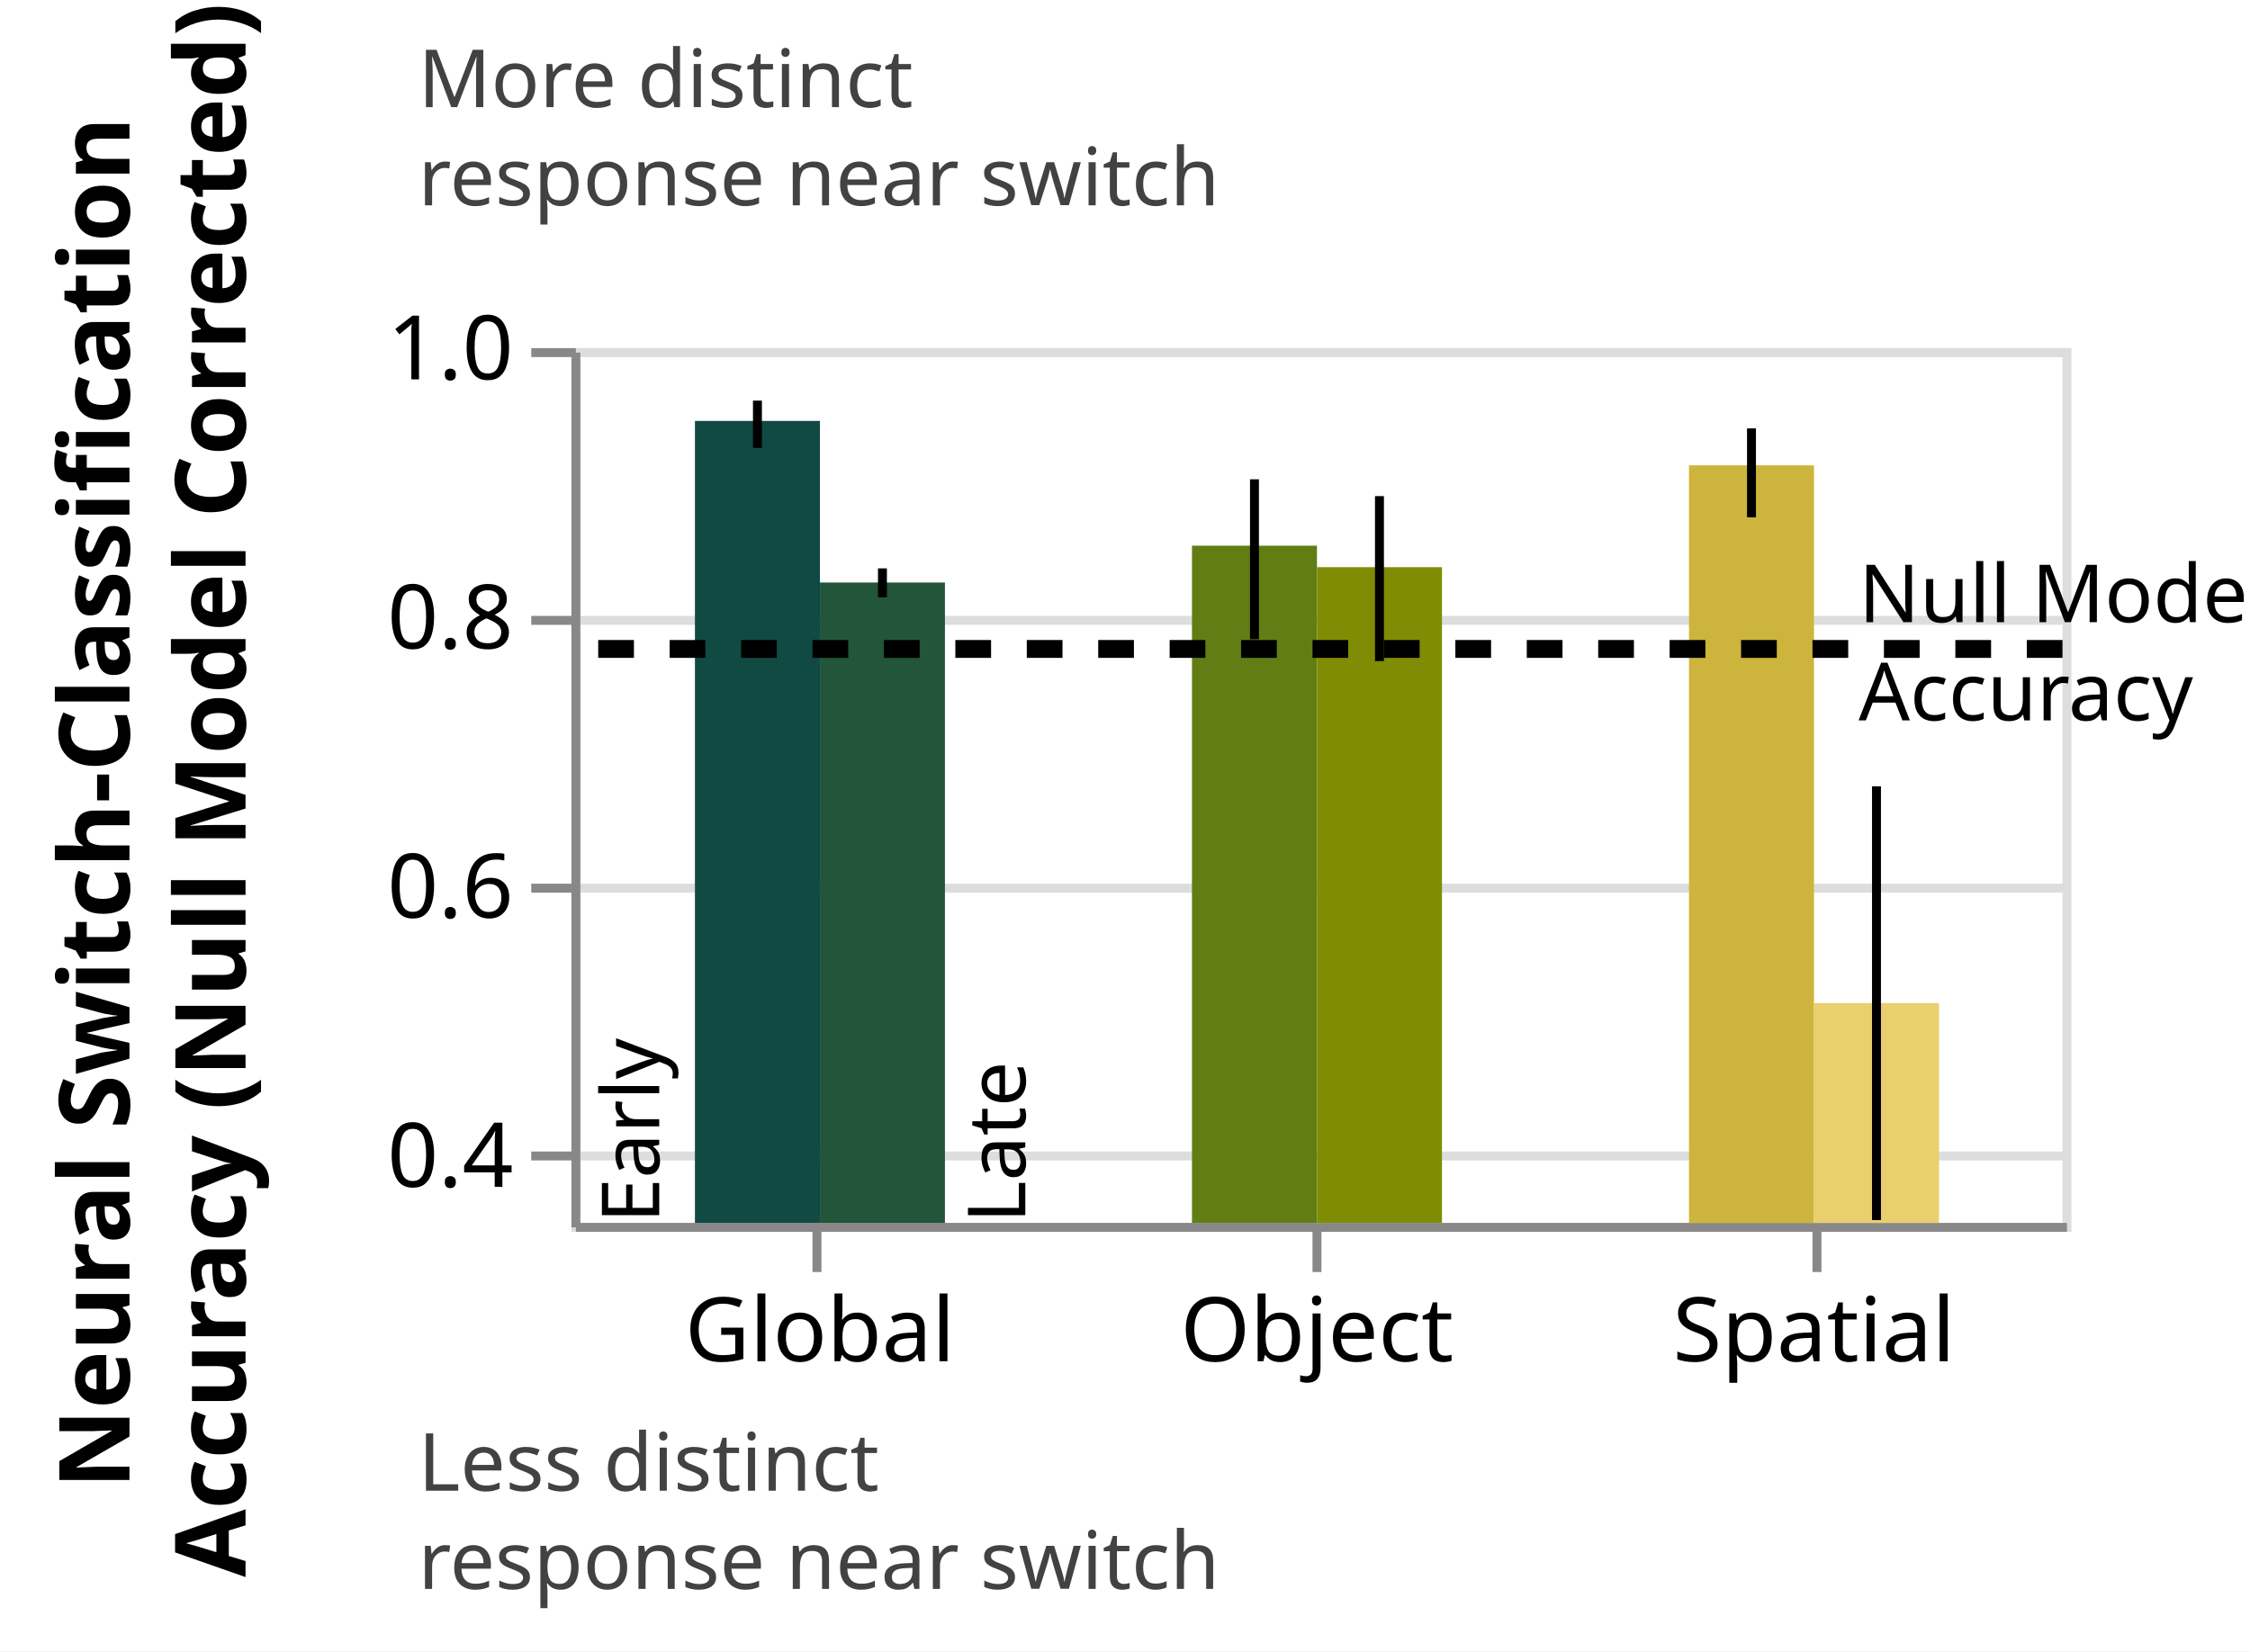
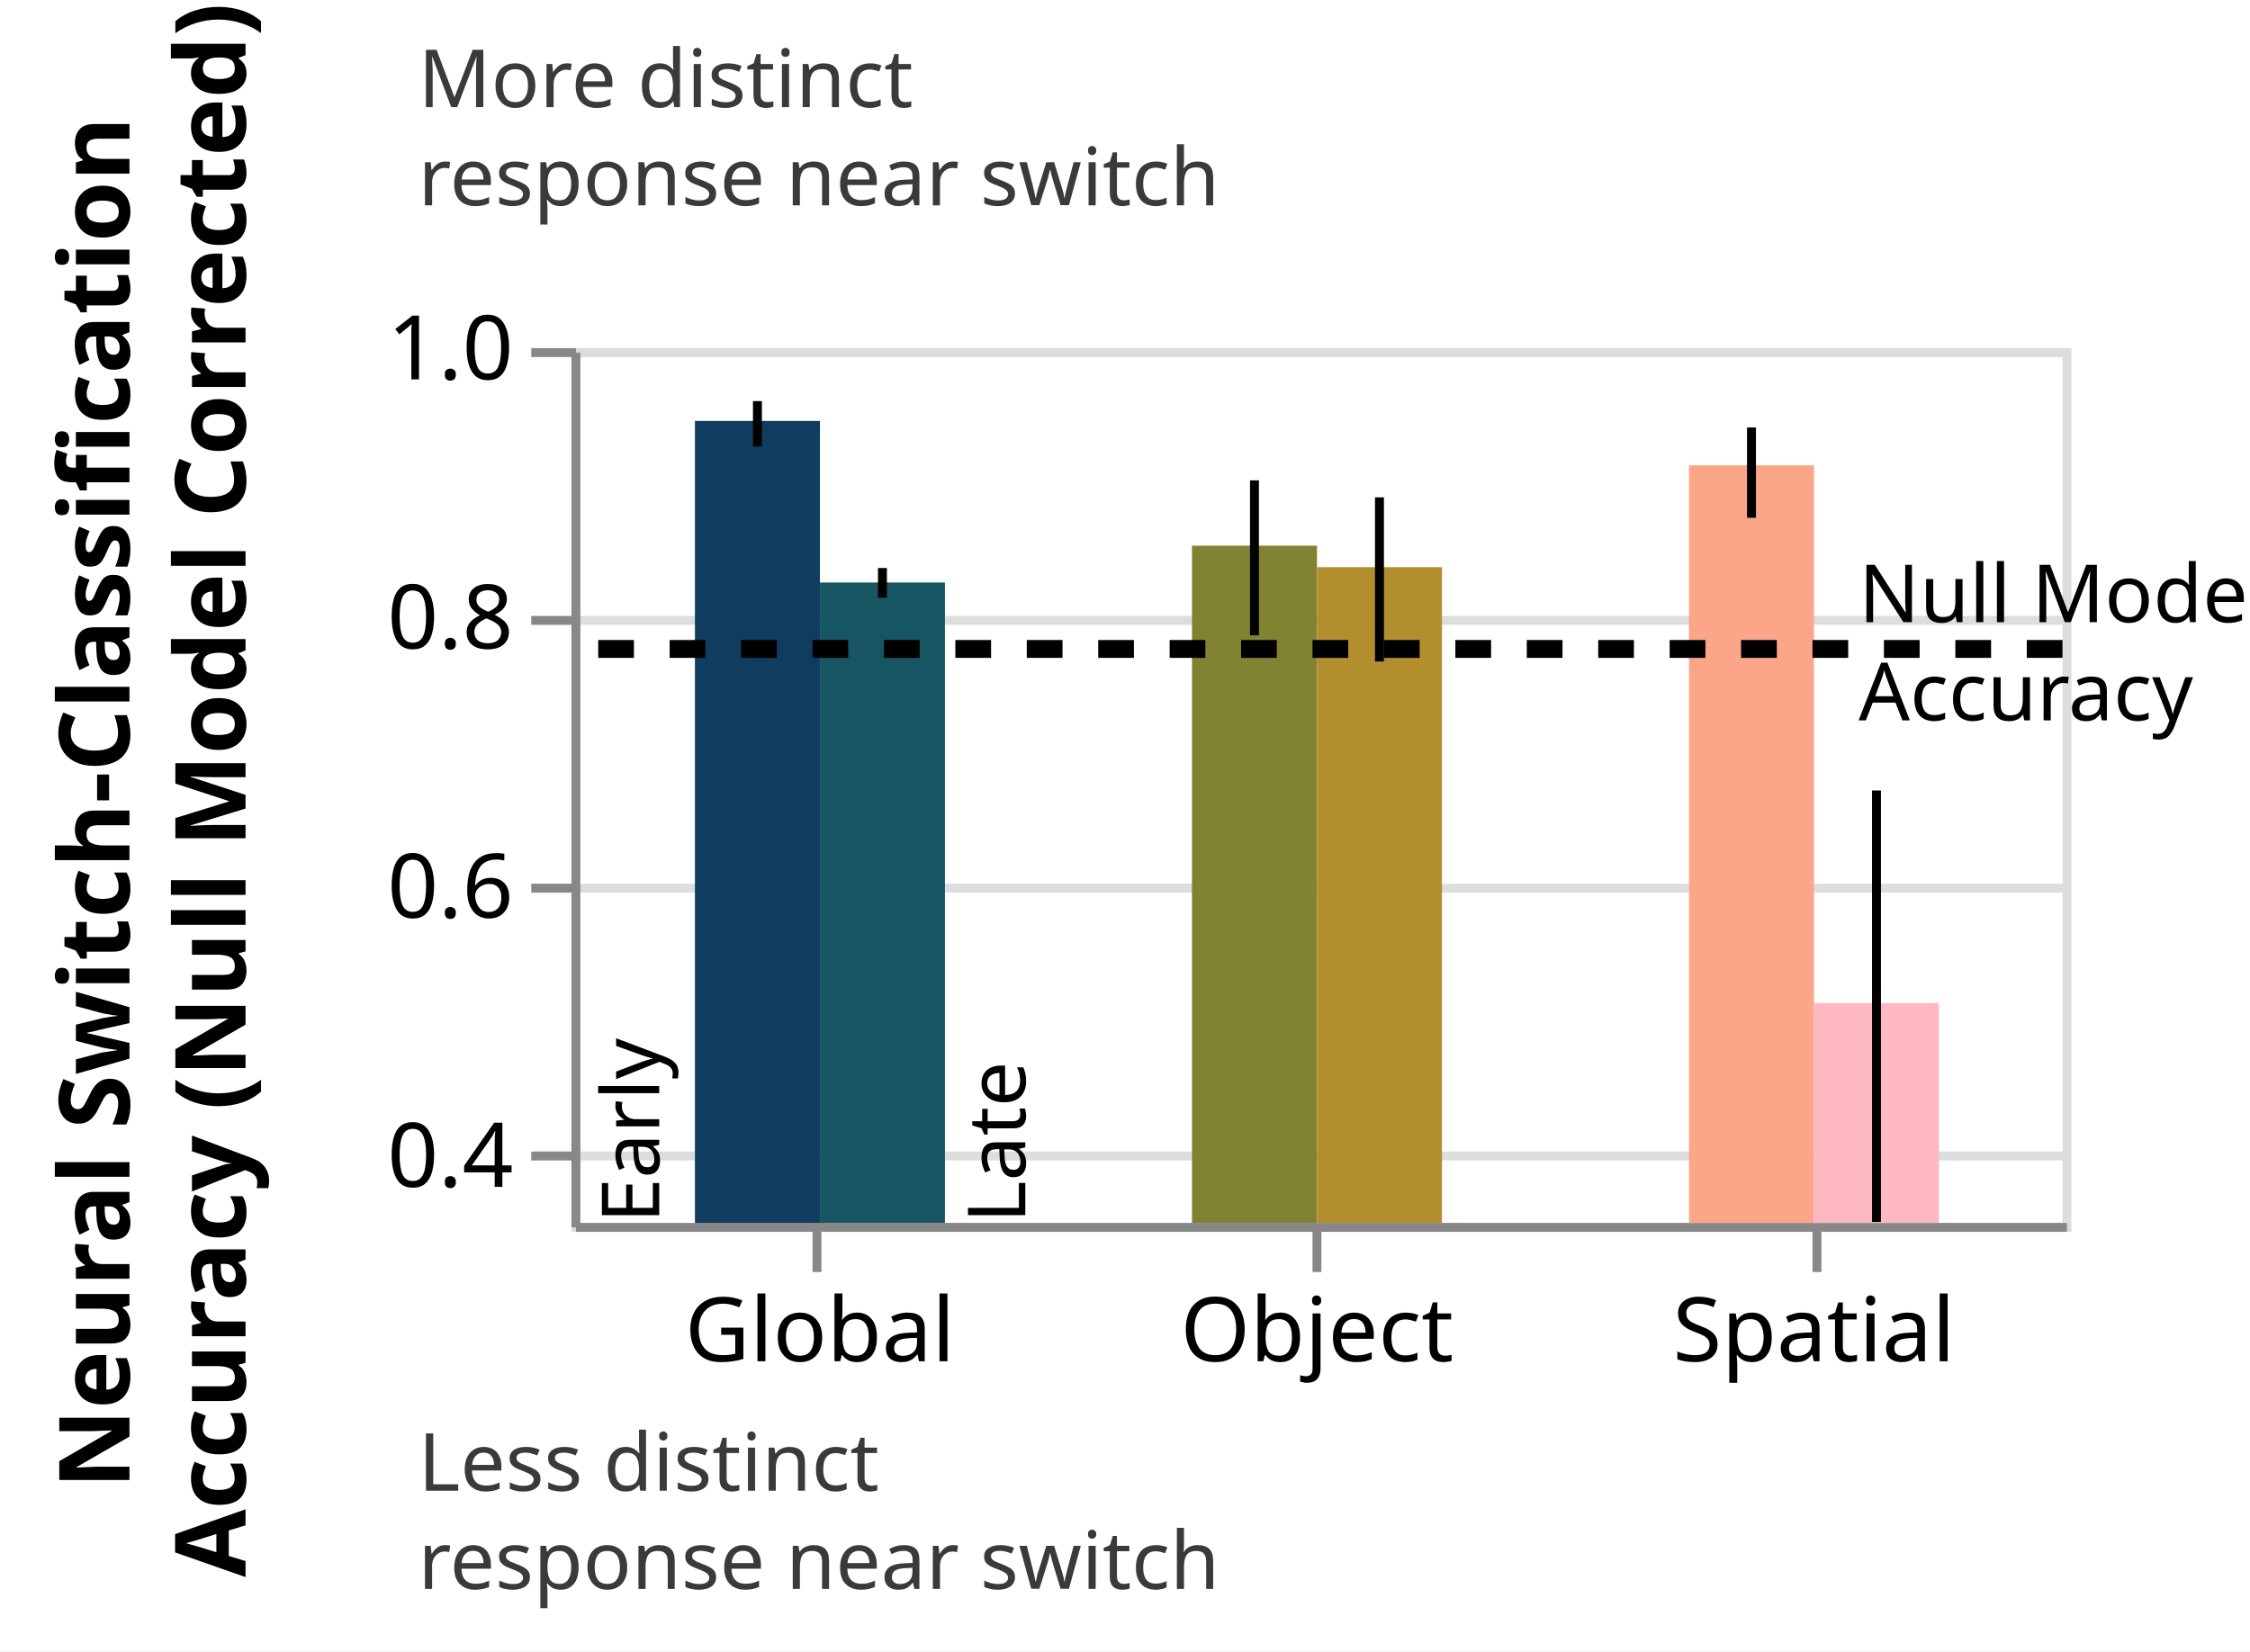
<svg xmlns="http://www.w3.org/2000/svg" class="marks" width="252" height="185" viewBox="0 0 252 185" version="1.1">
  <defs>
    <clipPath id="clip1_neural">
      <rect x="0" y="0" width="167" height="98" />
    </clipPath>
    <clipPath id="clip2_neural">
      <rect x="0" y="0" width="167" height="98" />
    </clipPath>
  </defs>
  <rect width="252" height="185" fill="white" />
  <g fill="none" stroke-miterlimit="10" transform="translate(64,39)">
    <g class="mark-group role-frame root" role="graphics-object" aria-roledescription="group mark container">
      <g transform="translate(0,0)">
        <path class="background" aria-hidden="true" d="M0.5,0.5h167v98h-167Z" stroke="#ddd" />
        <g>
          <g class="mark-group role-axis" aria-hidden="true">
            <g transform="translate(0.5,0.5)">
              <path class="background" aria-hidden="true" d="M0,0h0v0h0Z" pointer-events="none" />
              <g>
                <g class="mark-rule role-axis-grid" pointer-events="none">
                  <line transform="translate(0,90)" x2="167" y2="0" stroke="#ddd" stroke-width="1" opacity="1" />
                  <line transform="translate(0,60)" x2="167" y2="0" stroke="#ddd" stroke-width="1" opacity="1" />
                  <line transform="translate(0,30)" x2="167" y2="0" stroke="#ddd" stroke-width="1" opacity="1" />
                  <line transform="translate(0,0)" x2="167" y2="0" stroke="#ddd" stroke-width="1" opacity="1" />
                </g>
              </g>
              <path class="foreground" aria-hidden="true" d="" pointer-events="none" display="none" />
            </g>
          </g>
          <g class="mark-group role-axis" role="graphics-symbol" aria-roledescription="axis" aria-label="X-axis for a discrete scale with 3 values: global, object, spatial">
            <g transform="translate(0.5,98.5)">
              <path class="background" aria-hidden="true" d="M0,0h0v0h0Z" pointer-events="none" />
              <g>
                <g class="mark-rule role-axis-tick" pointer-events="none">
                  <line transform="translate(27,0)" x2="0" y2="5" stroke="#888" stroke-width="1" opacity="1" />
                  <line transform="translate(83,0)" x2="0" y2="5" stroke="#888" stroke-width="1" opacity="1" />
                  <line transform="translate(139,0)" x2="0" y2="5" stroke="#888" stroke-width="1" opacity="1" />
                </g>
                <g class="mark-text role-axis-label" pointer-events="none">
                  <text text-anchor="middle" transform="translate(27.33333,15)" font-family="sans-serif" font-size="10px" fill="#000" opacity="1">Global</text>
                  <text text-anchor="middle" transform="translate(83,15)" font-family="sans-serif" font-size="10px" fill="#000" opacity="1">Object</text>
                  <text text-anchor="middle" transform="translate(138.6667,15)" font-family="sans-serif" font-size="10px" fill="#000" opacity="1">Spatial</text>
                </g>
                <g class="mark-rule role-axis-domain" pointer-events="none">
                  <line transform="translate(0,0)" x2="167" y2="0" stroke="#888" stroke-width="1" opacity="1" />
                </g>
              </g>
              <path class="foreground" aria-hidden="true" d="" pointer-events="none" display="none" />
            </g>
          </g>
          <g class="mark-group role-axis" role="graphics-symbol" aria-roledescription="axis" aria-label="Y-axis titled 'Neural Switch-Classification Accuracy (Null Model Corrected)' for a linear scale with values from 0.3 to 1.0">
            <g transform="translate(0.5,0.5)">
              <path class="background" aria-hidden="true" d="M0,0h0v0h0Z" pointer-events="none" />
              <g>
                <g class="mark-rule role-axis-tick" pointer-events="none">
                  <line transform="translate(0,90)" x2="-5" y2="0" stroke="#888" stroke-width="1" opacity="1" />
                  <line transform="translate(0,60)" x2="-5" y2="0" stroke="#888" stroke-width="1" opacity="1" />
                  <line transform="translate(0,30)" x2="-5" y2="0" stroke="#888" stroke-width="1" opacity="1" />
                  <line transform="translate(0,0)" x2="-5" y2="0" stroke="#888" stroke-width="1" opacity="1" />
                </g>
                <g class="mark-text role-axis-label" pointer-events="none">
                  <text text-anchor="end" transform="translate(-7,93.46154)" font-family="sans-serif" font-size="10px" fill="#000" opacity="1">0.4</text>
                  <text text-anchor="end" transform="translate(-7,63.30769)" font-family="sans-serif" font-size="10px" fill="#000" opacity="1">0.6</text>
                  <text text-anchor="end" transform="translate(-7,33.15385)" font-family="sans-serif" font-size="10px" fill="#000" opacity="1">0.8</text>
                  <text text-anchor="end" transform="translate(-7,3)" font-family="sans-serif" font-size="10px" fill="#000" opacity="1">1.0</text>
                </g>
                <g class="mark-rule role-axis-domain" pointer-events="none">
                  <line transform="translate(0,98)" x2="0" y2="-98" stroke="#888" stroke-width="1" opacity="1" />
                </g>
                <g class="mark-text role-axis-title" pointer-events="none">
                  <text text-anchor="middle" transform="translate(-48,49) rotate(-90) translate(0,-2)" font-family="sans-serif" font-size="11px" font-weight="bold" fill="#000" opacity="1">
                    <tspan>Neural Switch-Classification</tspan>
                    <tspan x="0" dy="13">Accuracy (Null Model Corrected)</tspan>
                  </text>
                </g>
              </g>
              <path class="foreground" aria-hidden="true" d="" pointer-events="none" display="none" />
            </g>
          </g>
          <g class="mark-rect role-mark layer_0_marks" clip-path="url(#clip1_neural)" role="graphics-object" aria-roledescription="rect mark container">
-             <path aria-label="condition_time: globalearly; : global; Neural Switch-Classification, Accuracy (Null Model Corrected): 0.945936296909" role="graphics-symbol" aria-roledescription="bar" d="M13.833,8.151h14v142.618h-14Z" fill="#114A43" />
-             <path aria-label="condition_time: objectearly; : object; Neural Switch-Classification, Accuracy (Null Model Corrected): 0.853210103834" role="graphics-symbol" aria-roledescription="bar" d="M69.5,22.131h14v128.638h-14Z" fill="#617D14" />
-             <path aria-label="condition_time: spatialearly; : spatial; Neural Switch-Classification, Accuracy (Null Model Corrected): 0.91291223444" role="graphics-symbol" aria-roledescription="bar" d="M125.167,13.13h14v137.639h-14Z" fill="#CDB53D" />
+             <path aria-label="condition_time: globalearly; : global; Neural Switch-Classification, Accuracy (Null Model Corrected): 0.945936296909" role="graphics-symbol" aria-roledescription="bar" d="M13.833,8.151h14v142.618h-14Z" fill="#0F3C5F" />
+             <path aria-label="condition_time: objectearly; : object; Neural Switch-Classification, Accuracy (Null Model Corrected): 0.853210103834" role="graphics-symbol" aria-roledescription="bar" d="M69.5,22.131h14v128.638h-14Z" fill="#818232" />
+             <path aria-label="condition_time: spatialearly; : spatial; Neural Switch-Classification, Accuracy (Null Model Corrected): 0.91291223444" role="graphics-symbol" aria-roledescription="bar" d="M125.167,13.13h14v137.639h-14Z" fill="#FBA689" />
          </g>
          <g class="mark-rule role-mark layer_1_marks" role="graphics-object" aria-roledescription="rule mark container">
-             <line aria-label="condition: global; : 0.925898572819; upper: 0.960996422757" role="graphics-symbol" aria-roledescription="rule mark" transform="translate(20.83333,11.17222)" x2="0" y2="-5.292" stroke="black" />
-             <line aria-label="condition: object; : 0.783735414668; upper: 0.902530127186" role="graphics-symbol" aria-roledescription="rule mark" transform="translate(76.5,32.60605)" x2="0" y2="-17.911" stroke="black" />
-             <line aria-label="condition: spatial; : 0.874298364136; upper: 0.940350408275" role="graphics-symbol" aria-roledescription="rule mark" transform="translate(132.1667,18.95194)" x2="0" y2="-9.959" stroke="black" />
+             <line aria-label="condition: global; : 0.926859317577; upper: 0.960635825845" role="graphics-symbol" aria-roledescription="rule mark" transform="translate(20.83333,11.02736)" x2="0" y2="-5.092" stroke="black" />
+             <line aria-label="condition: object; : 0.786596499604; upper: 0.901757243546" role="graphics-symbol" aria-roledescription="rule mark" transform="translate(76.5,32.17468)" x2="0" y2="-17.363" stroke="black" />
+             <line aria-label="condition: spatial; : 0.873934877515; upper: 0.941042043312" role="graphics-symbol" aria-roledescription="rule mark" transform="translate(132.1667,19.00674)" x2="0" y2="-10.118" stroke="black" />
          </g>
          <g class="mark-rect role-mark layer_2_marks" clip-path="url(#clip2_neural)" role="graphics-object" aria-roledescription="rect mark container">
-             <path aria-label="condition_time: globallate; condition: global; Neural Switch-Classification, Accuracy (Null Model Corrected): 0.825860346393" role="graphics-symbol" aria-roledescription="bar" d="M27.833,26.255h14v124.514h-14Z" fill="#225539" />
-             <path aria-label="condition_time: objectlate; condition: object; Neural Switch-Classification, Accuracy (Null Model Corrected): 0.837261173413" role="graphics-symbol" aria-roledescription="bar" d="M83.5,24.536h14v126.233h-14Z" fill="#808D04" />
-             <path aria-label="condition_time: spatiallate; condition: spatial; Neural Switch-Classification, Accuracy (Null Model Corrected): 0.513354114701" role="graphics-symbol" aria-roledescription="bar" d="M139.167,73.371h14v77.398h-14Z" fill="#E9CF6D" />
+             <path aria-label="condition_time: globallate; condition: global; Neural Switch-Classification, Accuracy (Null Model Corrected): 0.825860346393" role="graphics-symbol" aria-roledescription="bar" d="M27.833,26.255h14v124.514h-14Z" fill="#185562" />
+             <path aria-label="condition_time: objectlate; condition: object; Neural Switch-Classification, Accuracy (Null Model Corrected): 0.837261173413" role="graphics-symbol" aria-roledescription="bar" d="M83.5,24.536h14v126.233h-14Z" fill="#B38E2F" />
+             <path aria-label="condition_time: spatiallate; condition: spatial; Neural Switch-Classification, Accuracy (Null Model Corrected): 0.513354114701" role="graphics-symbol" aria-roledescription="bar" d="M139.167,73.371h14v77.398h-14Z" fill="#FDB8C1" />
          </g>
          <g class="mark-rule role-mark layer_3_marks" role="graphics-object" aria-roledescription="rule mark container">
-             <line aria-label="condition: global; : 0.814786813967; upper: 0.836347068803" role="graphics-symbol" aria-roledescription="rule mark" transform="translate(34.83333,27.92445)" x2="0" y2="-3.251" stroke="black" />
-             <line aria-label="condition: object; : 0.767450673773; upper: 0.890040606112" role="graphics-symbol" aria-roledescription="rule mark" transform="translate(90.5,35.06128)" x2="0" y2="-18.483" stroke="black" />
-             <line aria-label="condition: spatial; : 0.35211885846; upper: 0.674431922677" role="graphics-symbol" aria-roledescription="rule mark" transform="translate(146.1667,97.68054)" x2="0" y2="-48.595" stroke="black" />
+             <line aria-label="condition: global; : 0.814523746934; upper: 0.836607868876" role="graphics-symbol" aria-roledescription="rule mark" transform="translate(34.83333,27.96411)" x2="0" y2="-3.33" stroke="black" />
+             <line aria-label="condition: object; : 0.767159867085; upper: 0.8891020306" role="graphics-symbol" aria-roledescription="rule mark" transform="translate(90.5,35.10513)" x2="0" y2="-18.385" stroke="black" />
+             <line aria-label="condition: spatial; : 0.350716529821; upper: 0.671315509791" role="graphics-symbol" aria-roledescription="rule mark" transform="translate(146.1667,97.89197)" x2="0" y2="-48.336" stroke="black" />
          </g>
          <g class="mark-text role-mark layer_4_marks" role="graphics-object" aria-roledescription="text mark container">
            <text aria-label=": global" role="graphics-symbol" aria-roledescription="text mark" text-anchor="start" transform="translate(27.83333,98) rotate(-90) translate(0,-18)" font-family="sans-serif" font-size="9px" fill="black">Early</text>
          </g>
          <g class="mark-text role-mark layer_5_marks" role="graphics-object" aria-roledescription="text mark container">
            <text aria-label=": global" role="graphics-symbol" aria-roledescription="text mark" text-anchor="start" transform="translate(27.83333,98) rotate(-90) translate(0,23)" font-family="sans-serif" font-size="9px" fill="black">Late</text>
          </g>
          <g class="mark-text role-mark layer_6_layer_0_marks" role="graphics-object" aria-roledescription="text mark container">
-             <text text-anchor="start" transform="translate(-17.16667,128)" font-family="sans-serif" font-size="9px" fill="#424242">
+             <text text-anchor="start" transform="translate(-17.16667,128)" font-family="sans-serif" font-size="9px" fill="#3A3A3A">
              <tspan>Less distinct</tspan>
              <tspan x="0" dy="11">response near switch</tspan>
            </text>
          </g>
          <g class="mark-text role-mark layer_6_layer_1_marks" role="graphics-object" aria-roledescription="text mark container">
-             <text text-anchor="start" transform="translate(-17.16667,-27)" font-family="sans-serif" font-size="9px" fill="#424242">
+             <text text-anchor="start" transform="translate(-17.16667,-27)" font-family="sans-serif" font-size="9px" fill="#3A3A3A">
              <tspan>More distinct</tspan>
              <tspan x="0" dy="11">response near switch</tspan>
            </text>
          </g>
          <g class="mark-rule role-mark layer_7_layer_0_marks" role="graphics-symbol" aria-roledescription="rule mark container">
            <line transform="translate(167,33.69905)" x2="-167" y2="0" stroke="black" stroke-width="2" stroke-dasharray="4,4" />
          </g>
          <g class="mark-text role-mark layer_7_layer_1_marks" role="graphics-object" aria-roledescription="text mark container">
            <text text-anchor="start" transform="translate(144.1667,30.69905)" font-family="sans-serif" font-size="9px" fill="black">
              <tspan>Null Model</tspan>
              <tspan x="0" dy="11">Accuracy</tspan>
            </text>
          </g>
        </g>
        <path class="foreground" aria-hidden="true" d="" display="none" />
      </g>
    </g>
  </g>
</svg>
